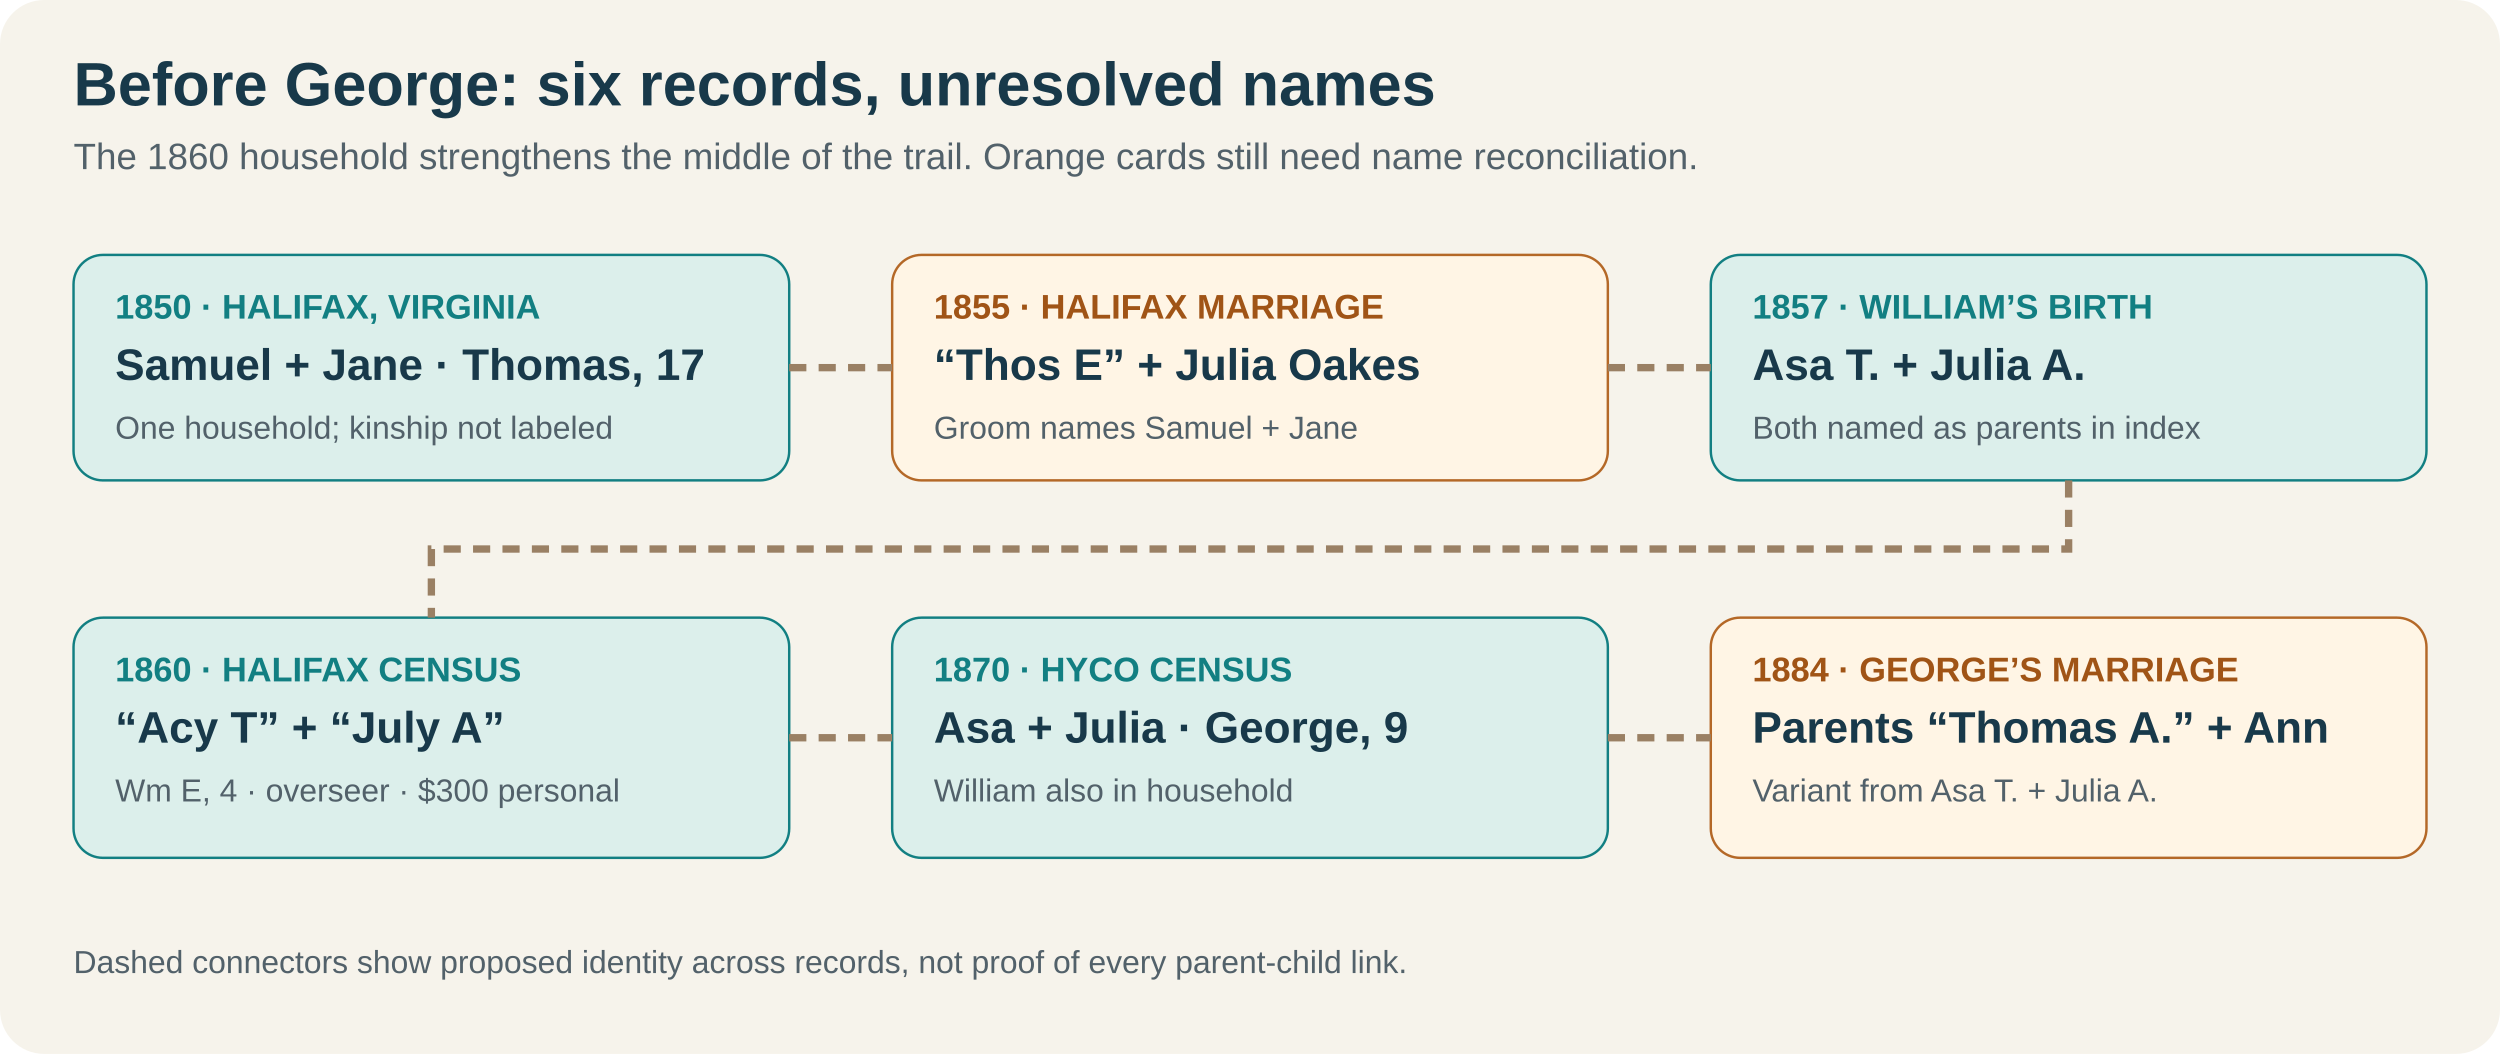
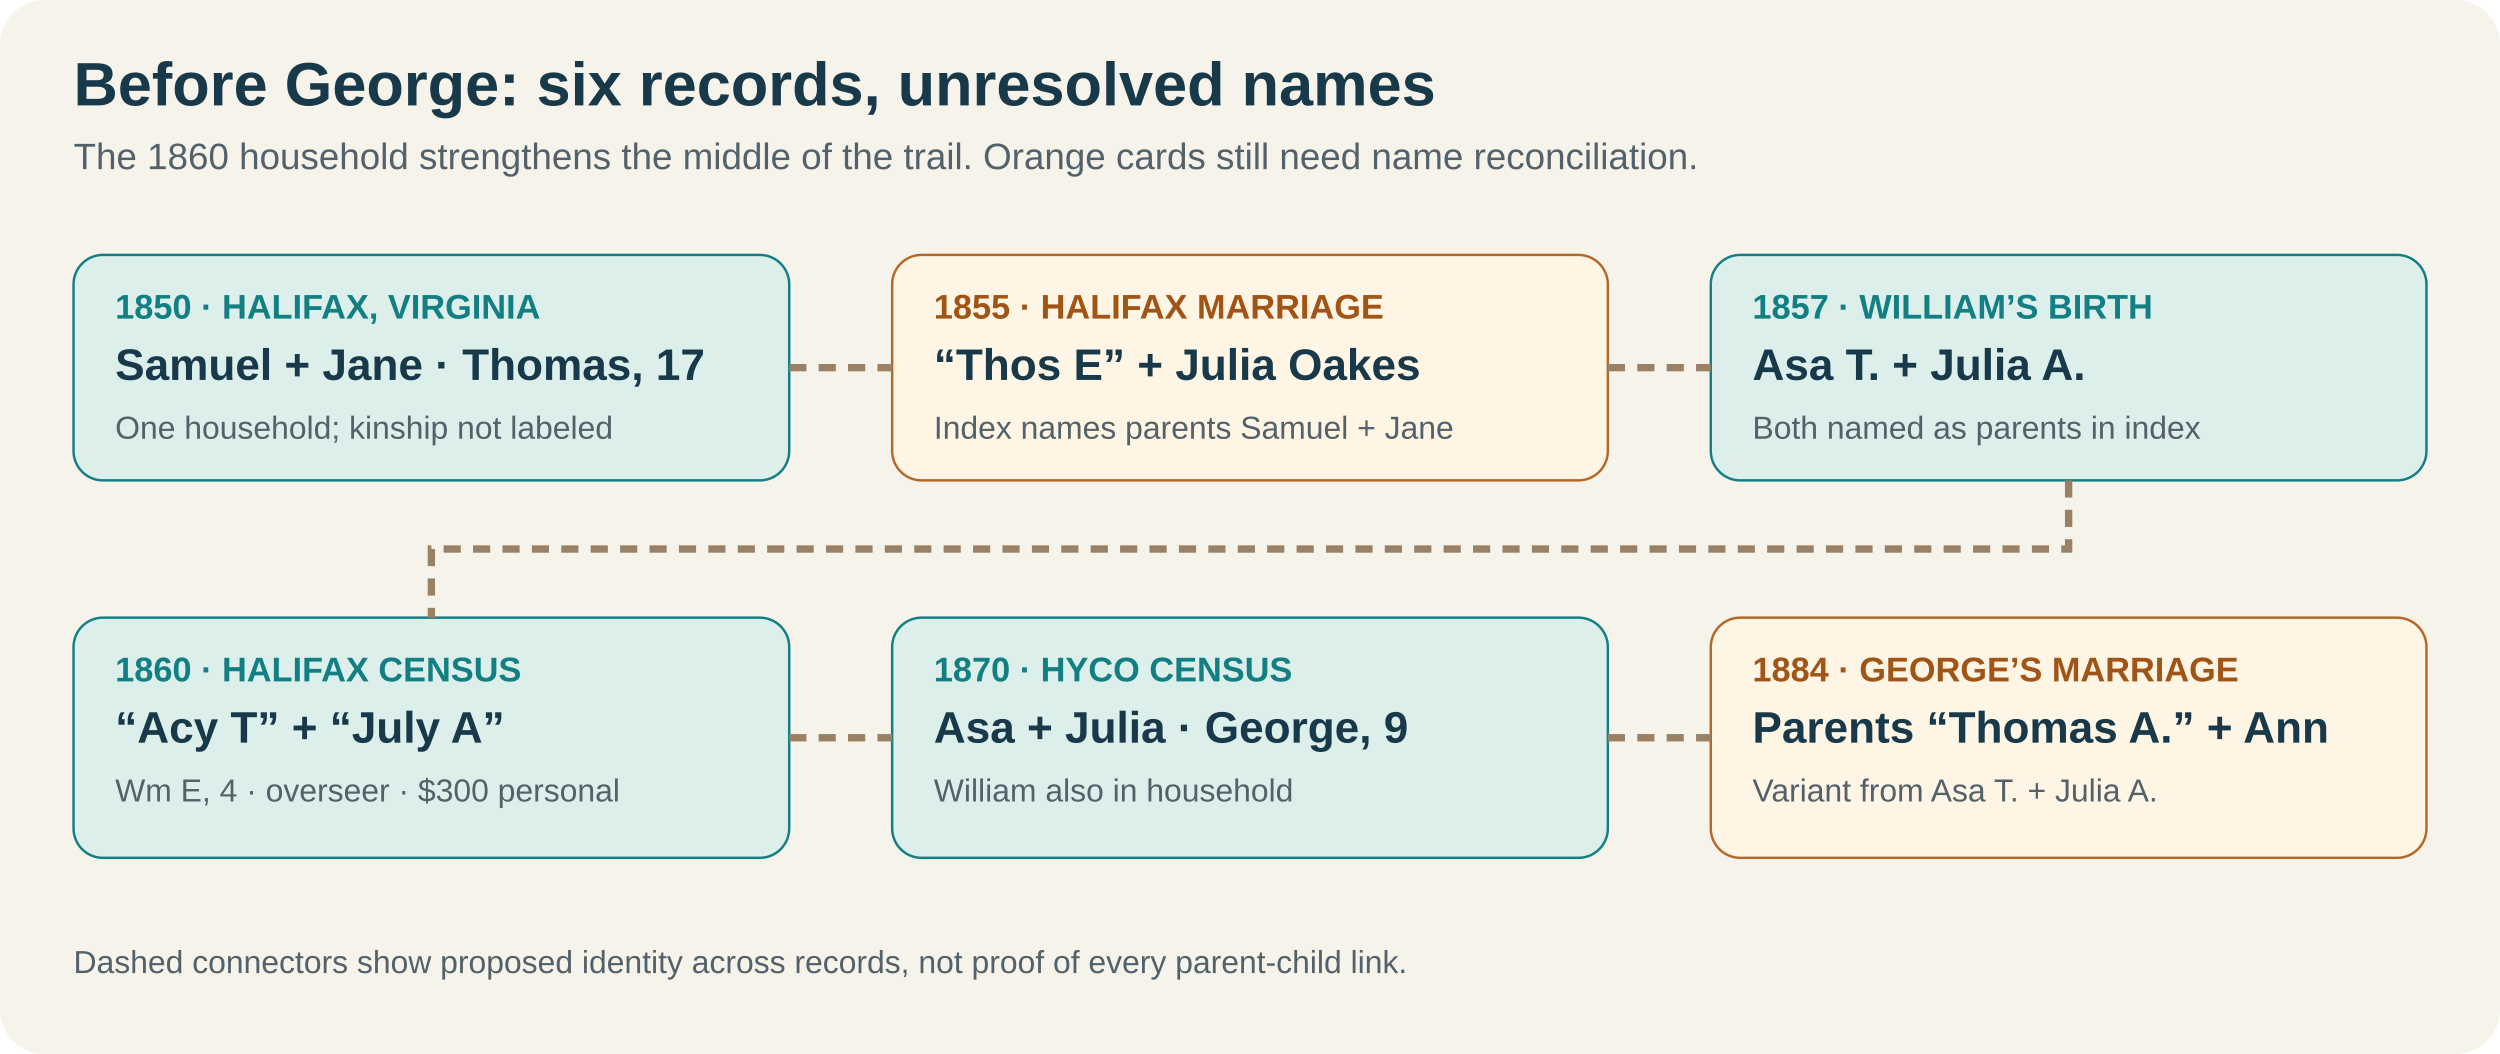
<svg xmlns="http://www.w3.org/2000/svg" width="1020" height="430" viewBox="0 0 1020 430" role="img" aria-labelledby="t d">
  <rect width="1020" height="430" rx="18" fill="#f6f3eb" />
  <text x="30" y="43" font-family="Arial,sans-serif" font-size="25" font-weight="700" fill="#18394a">Before George: six records, unresolved names</text>
  <text x="30" y="69" font-family="Arial,sans-serif" font-size="15" fill="#52616a">The 1860 household strengthens the middle of the trail. Orange cards still need name reconciliation.</text>
  <g font-family="Arial,sans-serif">
    <rect x="30" y="104" width="292" height="92" rx="12" fill="#dcefeb" stroke="#127f82" />
    <text x="47" y="130" font-size="14" font-weight="700" fill="#127f82">1850 · HALIFAX, VIRGINIA</text>
    <text x="47" y="155" font-size="18" font-weight="700" fill="#18394a">Samuel + Jane · Thomas, 17</text>
    <text x="47" y="179" font-size="13" fill="#52616a">One household; kinship not labeled</text>
    <rect x="364" y="104" width="292" height="92" rx="12" fill="#fff5e5" stroke="#b46827" />
    <text x="381" y="130" font-size="14" font-weight="700" fill="#a05416">1855 · HALIFAX MARRIAGE</text>
    <text x="381" y="155" font-size="18" font-weight="700" fill="#18394a">“Thos E” + Julia Oakes</text>
-     <text x="381" y="179" font-size="13" fill="#52616a">Groom names Samuel + Jane</text>
+     <text x="381" y="179" font-size="13" fill="#52616a">Index names parents Samuel + Jane</text>
    <rect x="698" y="104" width="292" height="92" rx="12" fill="#dcefeb" stroke="#127f82" />
    <text x="715" y="130" font-size="14" font-weight="700" fill="#127f82">1857 · WILLIAM’S BIRTH</text>
    <text x="715" y="155" font-size="18" font-weight="700" fill="#18394a">Asa T. + Julia A.</text>
    <text x="715" y="179" font-size="13" fill="#52616a">Both named as parents in index</text>
    <rect x="30" y="252" width="292" height="98" rx="12" fill="#dcefeb" stroke="#127f82" />
    <text x="47" y="278" font-size="14" font-weight="700" fill="#127f82">1860 · HALIFAX CENSUS</text>
    <text x="47" y="303" font-size="18" font-weight="700" fill="#18394a">“Acy T” + “July A”</text>
    <text x="47" y="327" font-size="13" fill="#52616a">Wm E, 4 · overseer · $300 personal</text>
    <rect x="364" y="252" width="292" height="98" rx="12" fill="#dcefeb" stroke="#127f82" />
    <text x="381" y="278" font-size="14" font-weight="700" fill="#127f82">1870 · HYCO CENSUS</text>
    <text x="381" y="303" font-size="18" font-weight="700" fill="#18394a">Asa + Julia · George, 9</text>
    <text x="381" y="327" font-size="13" fill="#52616a">William also in household</text>
    <rect x="698" y="252" width="292" height="98" rx="12" fill="#fff5e5" stroke="#b46827" />
    <text x="715" y="278" font-size="14" font-weight="700" fill="#a05416">1884 · GEORGE’S MARRIAGE</text>
    <text x="715" y="303" font-size="18" font-weight="700" fill="#18394a">Parents “Thomas A.” + Ann</text>
    <text x="715" y="327" font-size="13" fill="#52616a">Variant from Asa T. + Julia A.</text>
    <text x="30" y="397" font-size="13" fill="#52616a">Dashed connectors show proposed identity across records, not proof of every parent-child link.</text>
  </g>
  <path d="M322 150 H364 M656 150 H698 M844 196 V224 H176 V252 M322 301 H364 M656 301 H698" fill="none" stroke="#9a8064" stroke-width="3" stroke-dasharray="7 5" />
</svg>
